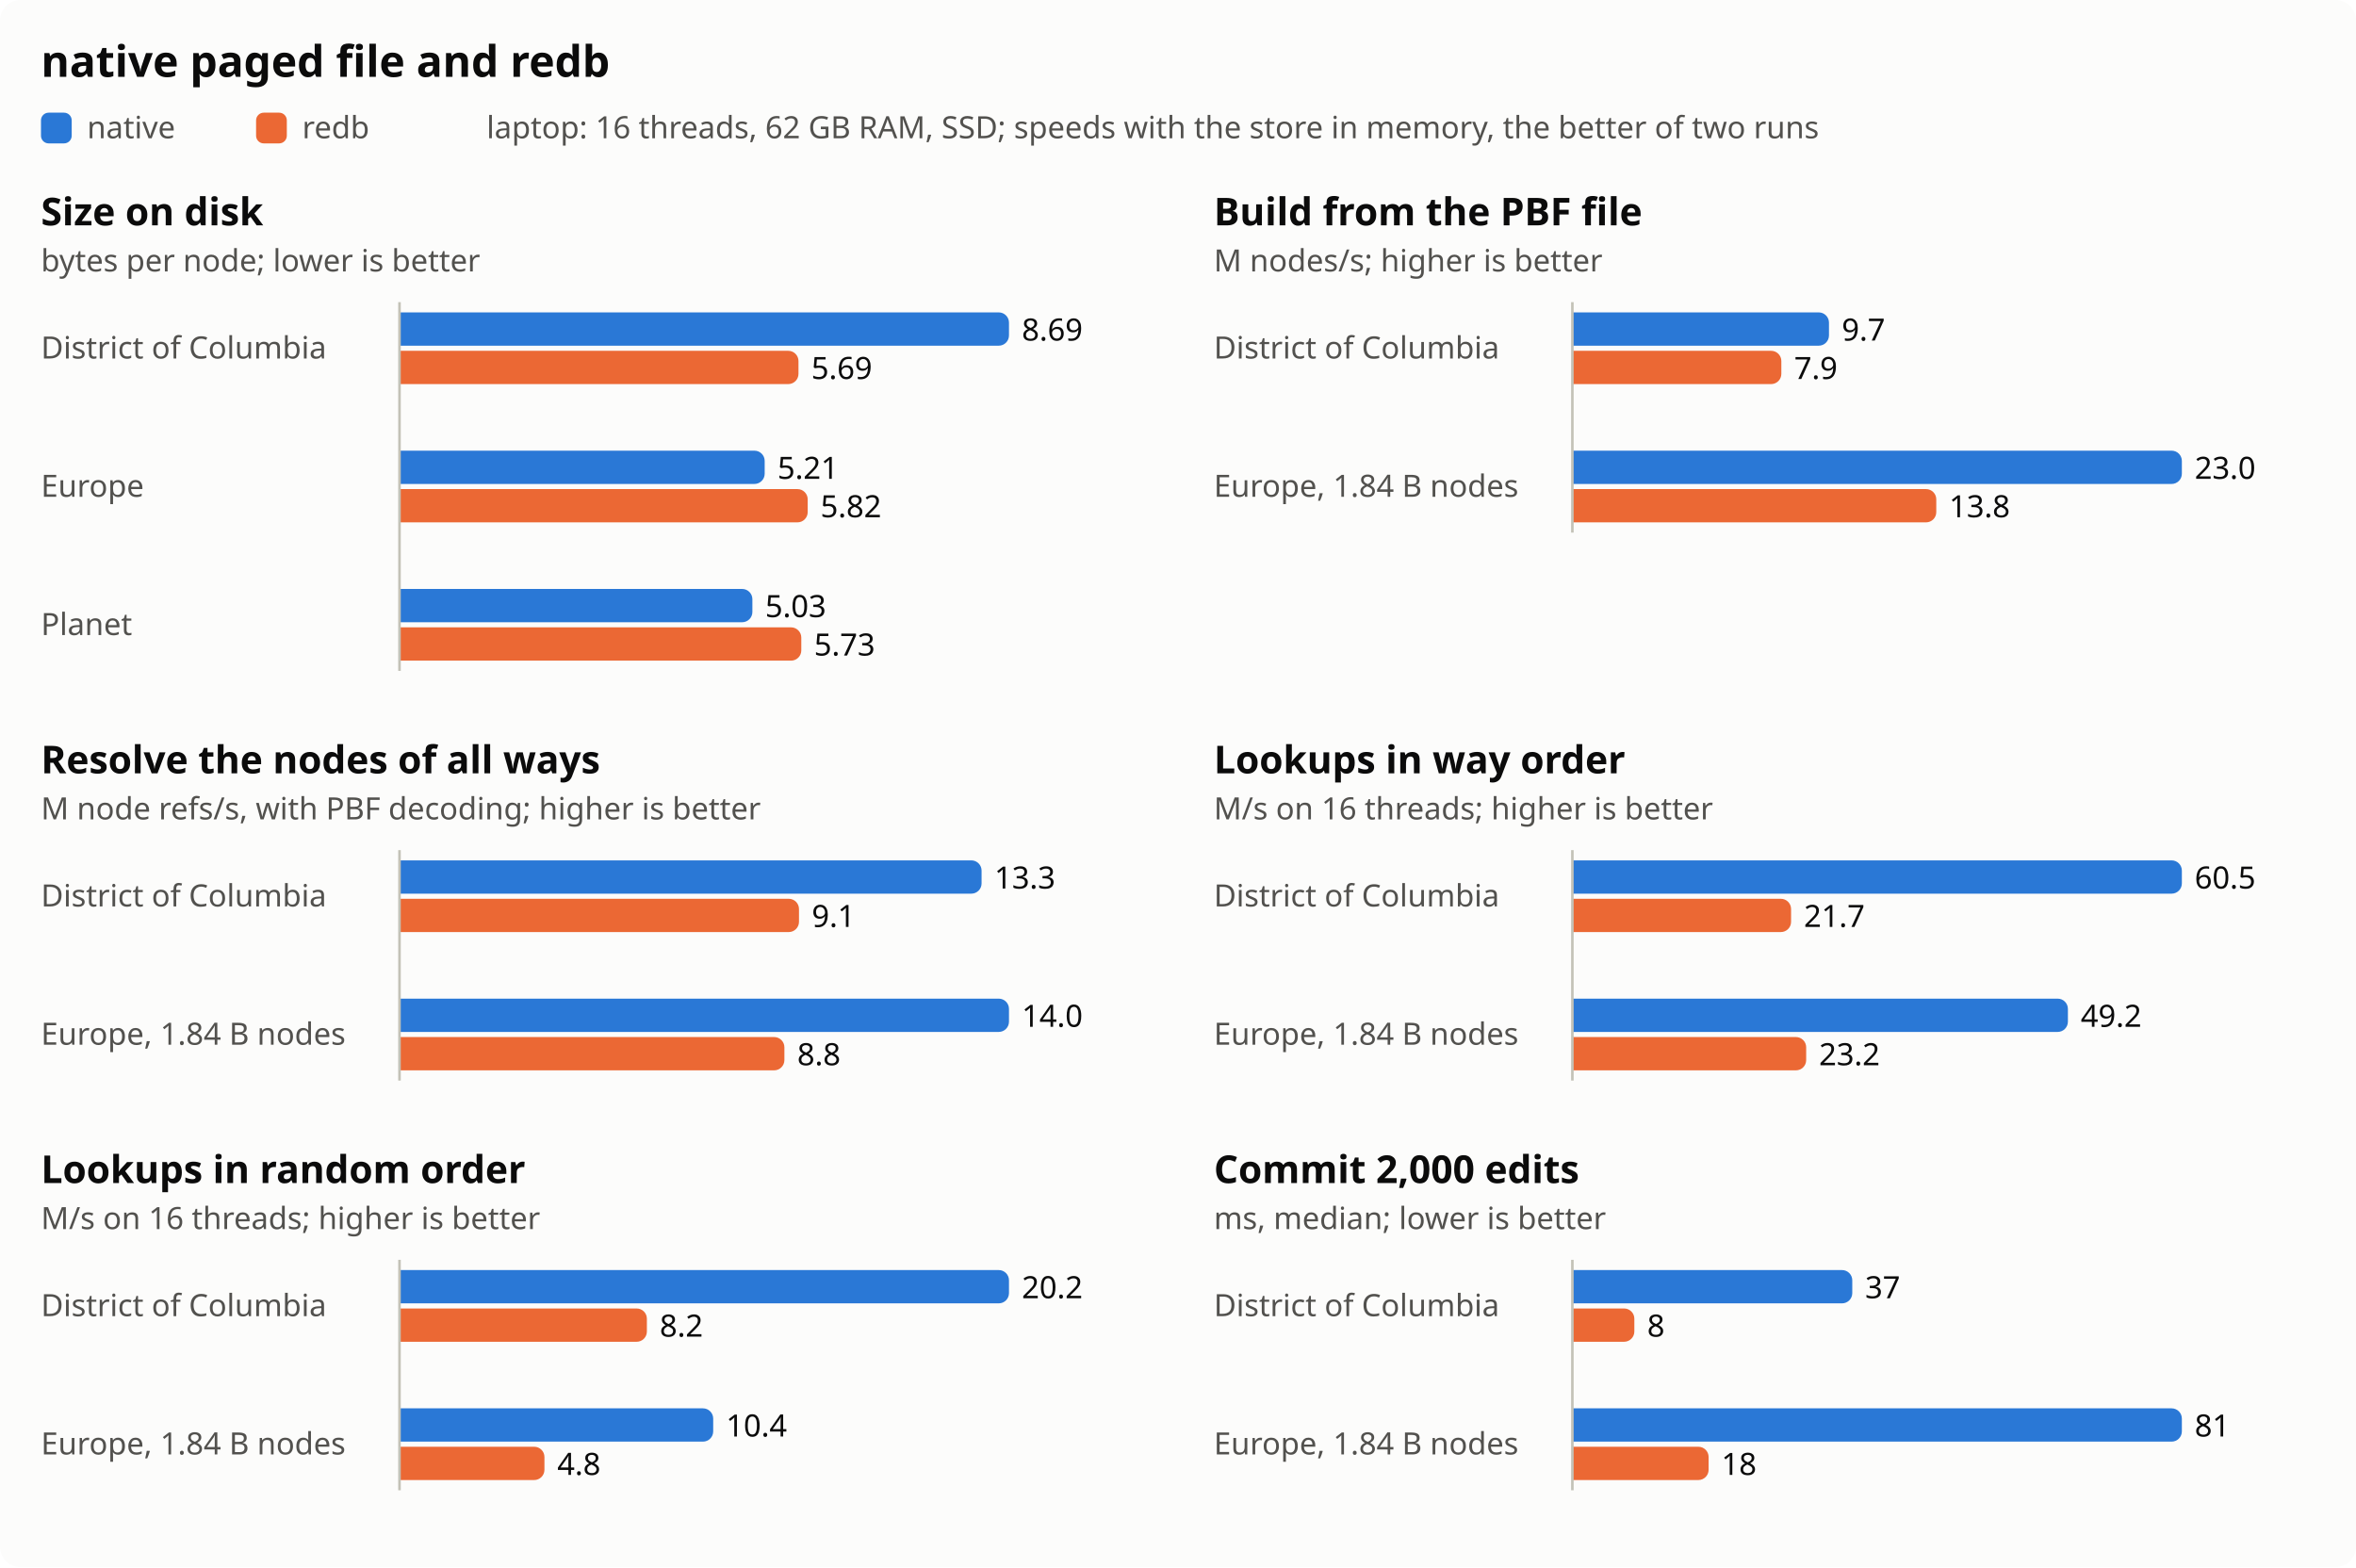
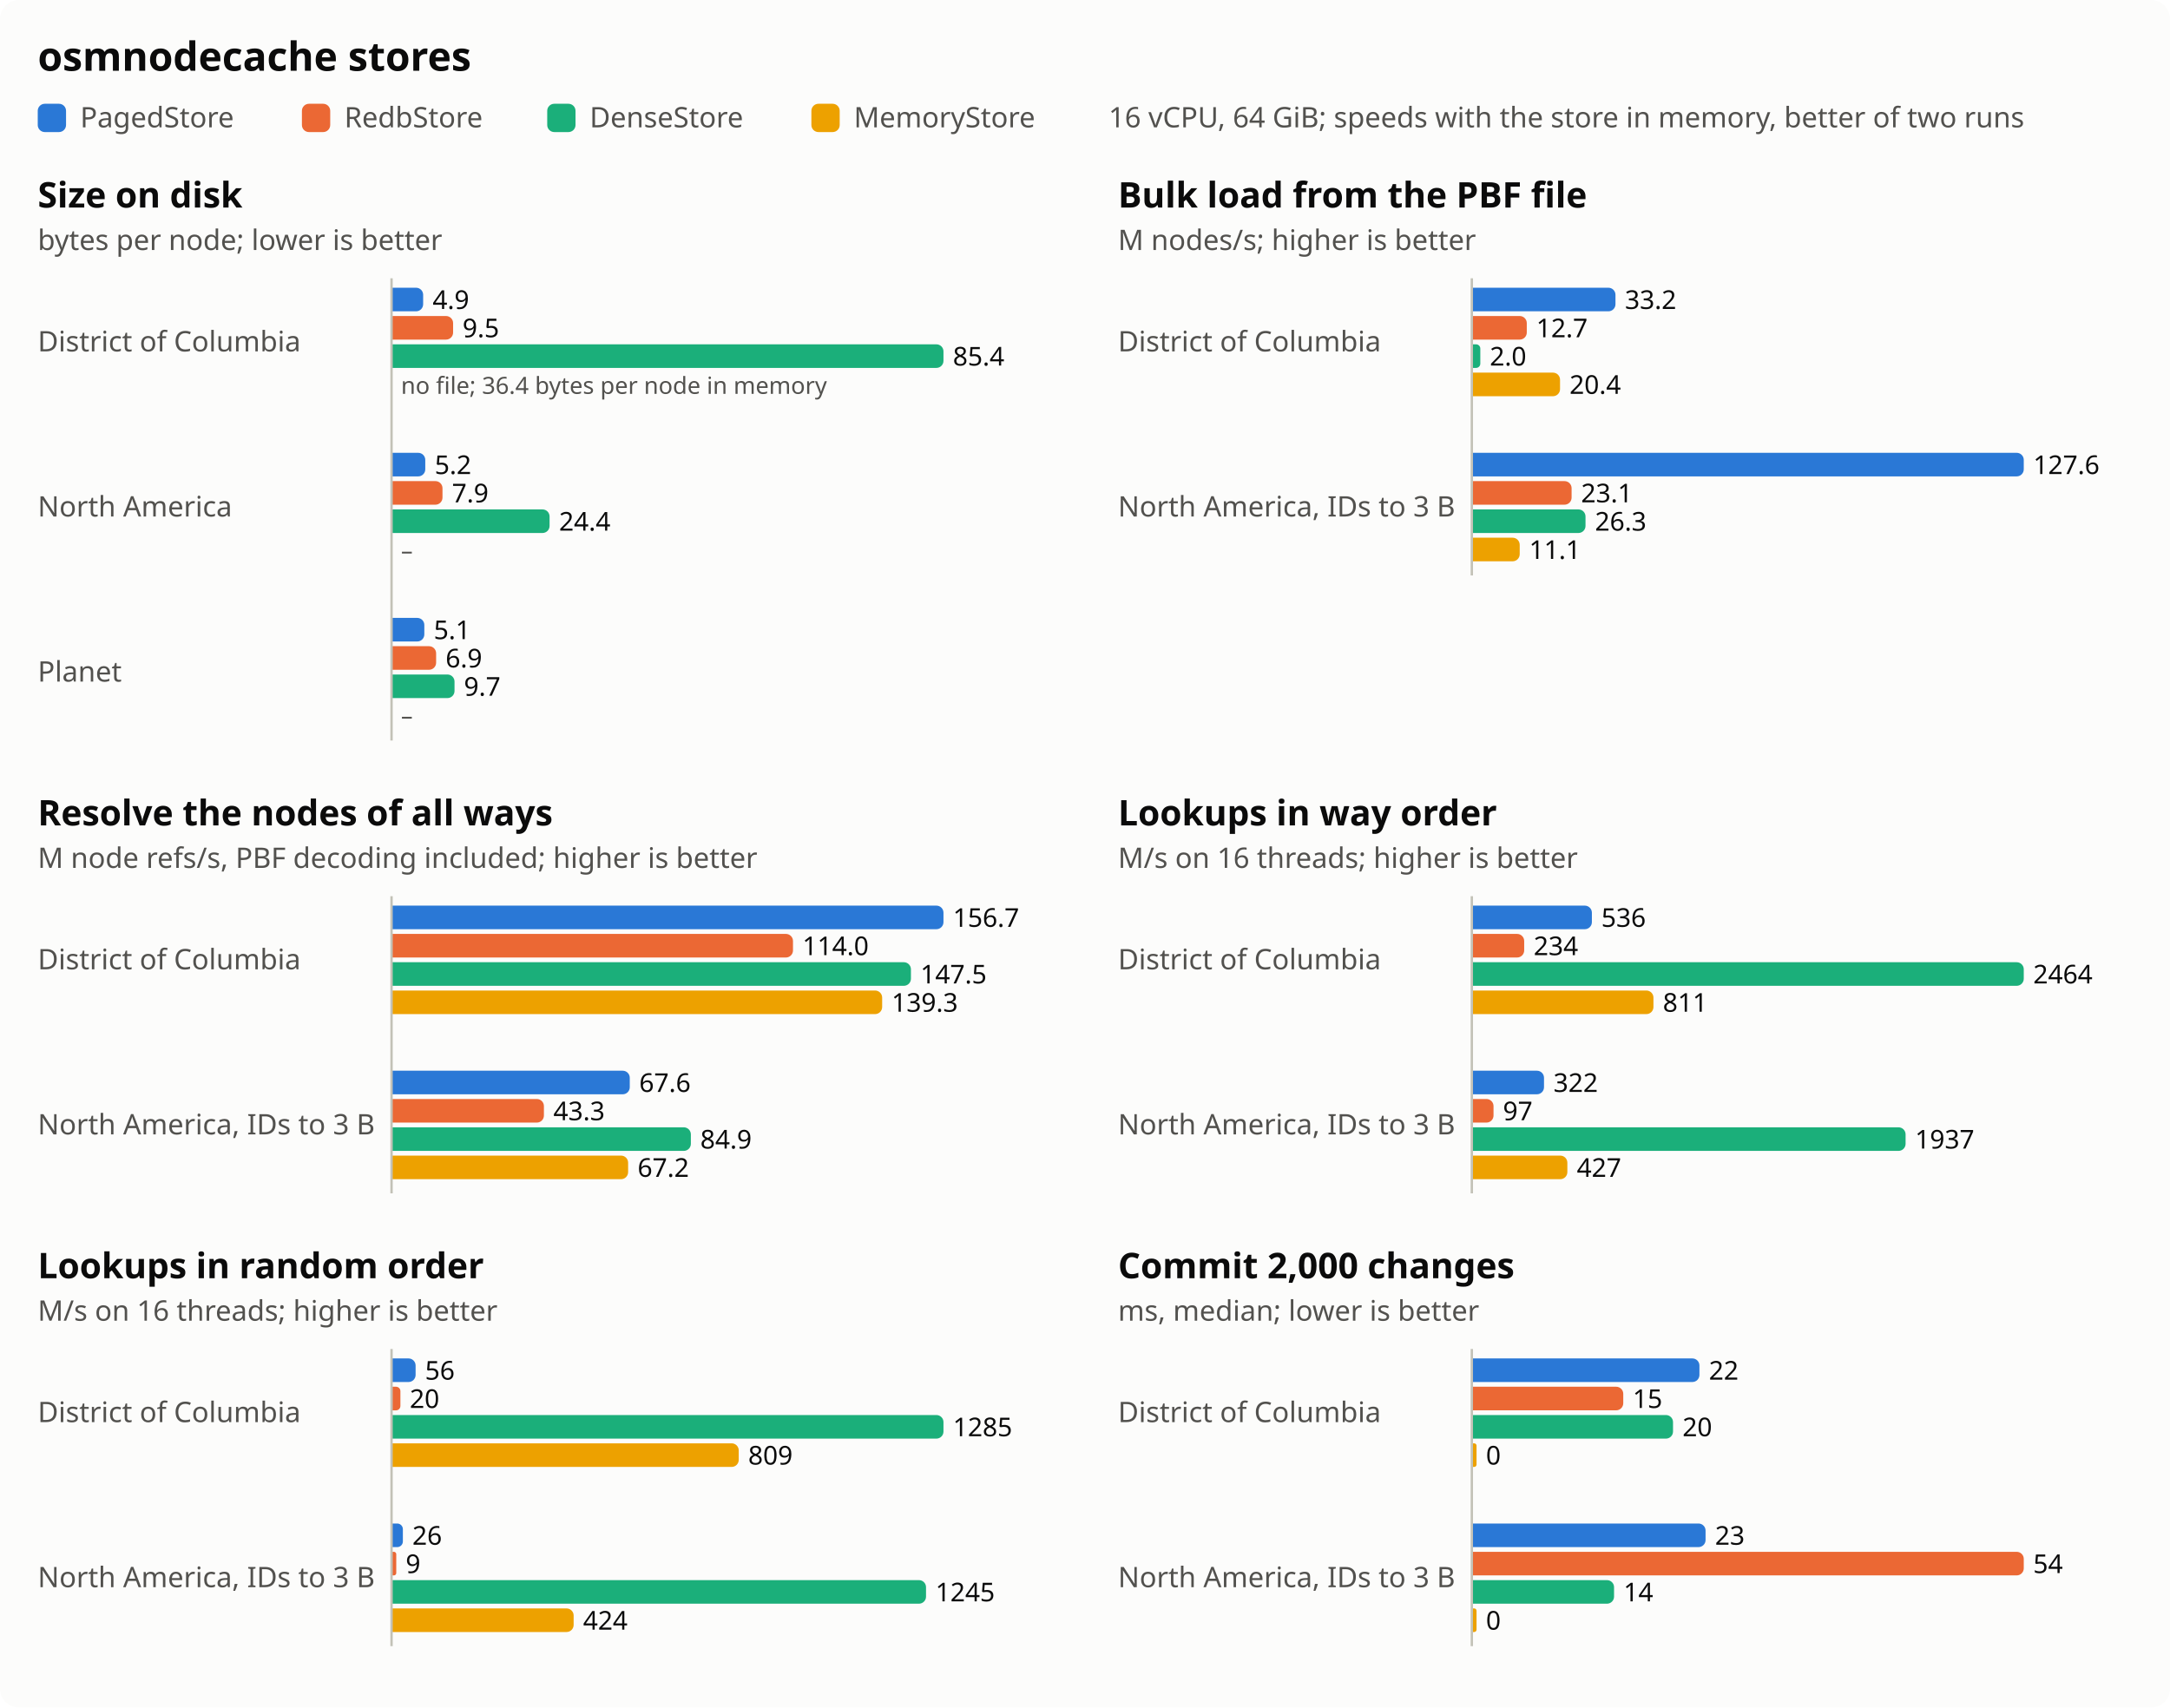
- <svg xmlns="http://www.w3.org/2000/svg" width="920" height="612" viewBox="0 0 920 612" role="img" aria-label="The native paged file against redb: size, build, way resolving, lookups and commits">
+ <svg xmlns="http://www.w3.org/2000/svg" width="920" height="724" viewBox="0 0 920 724" role="img" aria-label="The four stores compared: size, bulk load, way resolving, lookups and commits">
  <style>
  .surface { fill: #fcfcfb; }
  .heading { fill: #0b0b0b; font-family: system-ui, sans-serif; font-size: 17px; font-weight: 600; }
  .title { fill: #0b0b0b; font-family: system-ui, sans-serif; font-size: 15px; font-weight: 600; }
  .note { fill: #52514e; font-family: system-ui, sans-serif; font-size: 12px; }
  .label { fill: #52514e; font-family: system-ui, sans-serif; font-size: 12px; }
-   .value { fill: #0b0b0b; font-family: system-ui, sans-serif; font-size: 12px; }
+   .value { fill: #0b0b0b; font-family: system-ui, sans-serif; font-size: 11px; }
  .axis { stroke: #c3c2b7; stroke-width: 1; }
-   .s0 { fill: #2a78d6; }
-   .s1 { fill: #eb6834; }
+   .s0 { fill: #2a78d6; } .s1 { fill: #eb6834; } .s2 { fill: #1baf7a; } .s3 { fill: #eda100; }
  @media (prefers-color-scheme: dark) {
    .surface { fill: #1a1a19; }
    .heading, .title, .value { fill: #f0efec; }
    .note, .label { fill: #c3c2b7; }
    .axis { stroke: #52514e; }
-     .s0 { fill: #3987e5; }
-     .s1 { fill: #d95926; }
+     .s0 { fill: #3987e5; } .s1 { fill: #d95926; } .s2 { fill: #199e70; } .s3 { fill: #c98500; }
  }
</style>
-   <rect class="surface" width="920" height="612" rx="8" />
-   <text class="heading" x="16" y="30">native paged file and redb</text>
+   <rect class="surface" width="920" height="724" rx="8" />
+   <text class="heading" x="16" y="30">osmnodecache stores</text>
  <rect class="s0" x="16" y="44" width="12" height="12" rx="3" />
-   <text class="label" x="34" y="54">native</text>
-   <rect class="s1" x="100" y="44" width="12" height="12" rx="3" />
-   <text class="label" x="118" y="54">redb</text>
-   <text class="note" x="190" y="54">laptop: 16 threads, 62 GB RAM, SSD; speeds with the store in memory, the better of two runs</text>
+   <text class="label" x="34" y="54">PagedStore</text>
+   <rect class="s1" x="128" y="44" width="12" height="12" rx="3" />
+   <text class="label" x="146" y="54">RedbStore</text>
+   <rect class="s2" x="232" y="44" width="12" height="12" rx="3" />
+   <text class="label" x="250" y="54">DenseStore</text>
+   <rect class="s3" x="344" y="44" width="12" height="12" rx="3" />
+   <text class="label" x="362" y="54">MemoryStore</text>
+   <text class="note" x="470" y="54">16 vCPU, 64 GiB; speeds with the store in memory, better of two runs</text>
  <text class="title" x="16" y="88">Size on disk</text>
  <text class="note" x="16" y="106">bytes per node; lower is better</text>
-   <text class="label" x="16" y="140">District of Columbia</text>
-   <path class="s0" d="M156.0,122.0 h234.0 a4,4 0 0 1 4,4 v5.0 a4,4 0 0 1 -4,4 h-234.0 z" />
-   <text class="value" x="399.0" y="133">8.69</text>
-   <path class="s1" d="M156.0,137.0 h151.8 a4,4 0 0 1 4,4 v5.0 a4,4 0 0 1 -4,4 h-151.8 z" />
-   <text class="value" x="316.8" y="148">5.69</text>
-   <text class="label" x="16" y="194">Europe</text>
-   <path class="s0" d="M156.0,176.0 h138.6 a4,4 0 0 1 4,4 v5.0 a4,4 0 0 1 -4,4 h-138.6 z" />
-   <text class="value" x="303.6" y="187">5.21</text>
-   <path class="s1" d="M156.0,191.0 h155.4 a4,4 0 0 1 4,4 v5.0 a4,4 0 0 1 -4,4 h-155.4 z" />
-   <text class="value" x="320.4" y="202">5.82</text>
-   <text class="label" x="16" y="248">Planet</text>
-   <path class="s0" d="M156.0,230.0 h133.8 a4,4 0 0 1 4,4 v5.0 a4,4 0 0 1 -4,4 h-133.8 z" />
-   <text class="value" x="298.8" y="241">5.03</text>
-   <path class="s1" d="M156.0,245.0 h152.9 a4,4 0 0 1 4,4 v5.0 a4,4 0 0 1 -4,4 h-152.9 z" />
-   <text class="value" x="317.9" y="256">5.73</text>
-   <line class="axis" x1="156" y1="118" x2="156" y2="262" />
-   <text class="title" x="474" y="88">Build from the PBF file</text>
+   <text class="label" x="16" y="149.0">District of Columbia</text>
+   <path class="s0" d="M166.0,122.0 h10.4 a3,3 0 0 1 3,3 v4.0 a3,3 0 0 1 -3,3 h-10.4 z" />
+   <text class="value" x="183.4" y="131">4.9</text>
+   <path class="s1" d="M166.0,134.0 h23.1 a3,3 0 0 1 3,3 v4.0 a3,3 0 0 1 -3,3 h-23.1 z" />
+   <text class="value" x="196.1" y="143">9.5</text>
+   <path class="s2" d="M166.0,146.0 h231.0 a3,3 0 0 1 3,3 v4.0 a3,3 0 0 1 -3,3 h-231.0 z" />
+   <text class="value" x="404.0" y="155">85.4</text>
+   <text class="note" x="170" y="167" style="font-size:10px">no file; 36.4 bytes per node in memory</text>
+   <text class="label" x="16" y="219.0">North America</text>
+   <path class="s0" d="M166.0,192.0 h11.3 a3,3 0 0 1 3,3 v4.0 a3,3 0 0 1 -3,3 h-11.3 z" />
+   <text class="value" x="184.3" y="201">5.2</text>
+   <path class="s1" d="M166.0,204.0 h18.6 a3,3 0 0 1 3,3 v4.0 a3,3 0 0 1 -3,3 h-18.6 z" />
+   <text class="value" x="191.6" y="213">7.9</text>
+   <path class="s2" d="M166.0,216.0 h64.0 a3,3 0 0 1 3,3 v4.0 a3,3 0 0 1 -3,3 h-64.0 z" />
+   <text class="value" x="237.0" y="225">24.4</text>
+   <text class="note" x="170" y="237" style="font-size:10px">–</text>
+   <text class="label" x="16" y="289.0">Planet</text>
+   <path class="s0" d="M166.0,262.0 h10.9 a3,3 0 0 1 3,3 v4.0 a3,3 0 0 1 -3,3 h-10.9 z" />
+   <text class="value" x="183.9" y="271">5.1</text>
+   <path class="s1" d="M166.0,274.0 h15.9 a3,3 0 0 1 3,3 v4.0 a3,3 0 0 1 -3,3 h-15.9 z" />
+   <text class="value" x="188.9" y="283">6.9</text>
+   <path class="s2" d="M166.0,286.0 h23.7 a3,3 0 0 1 3,3 v4.0 a3,3 0 0 1 -3,3 h-23.7 z" />
+   <text class="value" x="196.7" y="295">9.7</text>
+   <text class="note" x="170" y="307" style="font-size:10px">–</text>
+   <line class="axis" x1="166" y1="118" x2="166" y2="314" />
+   <text class="title" x="474" y="88">Bulk load from the PBF file</text>
  <text class="note" x="474" y="106">M nodes/s; higher is better</text>
-   <text class="label" x="474" y="140">District of Columbia</text>
-   <path class="s0" d="M614.0,122.0 h96.2 a4,4 0 0 1 4,4 v5.0 a4,4 0 0 1 -4,4 h-96.2 z" />
-   <text class="value" x="719.2" y="133">9.7</text>
-   <path class="s1" d="M614.0,137.0 h77.6 a4,4 0 0 1 4,4 v5.0 a4,4 0 0 1 -4,4 h-77.6 z" />
-   <text class="value" x="700.6" y="148">7.9</text>
-   <text class="label" x="474" y="194">Europe, 1.84 B nodes</text>
-   <path class="s0" d="M614.0,176.0 h234.0 a4,4 0 0 1 4,4 v5.0 a4,4 0 0 1 -4,4 h-234.0 z" />
-   <text class="value" x="857.0" y="187">23.0</text>
-   <path class="s1" d="M614.0,191.0 h138.1 a4,4 0 0 1 4,4 v5.0 a4,4 0 0 1 -4,4 h-138.1 z" />
-   <text class="value" x="761.1" y="202">13.8</text>
-   <line class="axis" x1="614" y1="118" x2="614" y2="208" />
-   <text class="title" x="16" y="302">Resolve the nodes of all ways</text>
-   <text class="note" x="16" y="320">M node refs/s, with PBF decoding; higher is better</text>
-   <text class="label" x="16" y="354">District of Columbia</text>
-   <path class="s0" d="M156.0,336.0 h223.3 a4,4 0 0 1 4,4 v5.0 a4,4 0 0 1 -4,4 h-223.3 z" />
-   <text class="value" x="388.3" y="347">13.3</text>
-   <path class="s1" d="M156.0,351.0 h152.0 a4,4 0 0 1 4,4 v5.0 a4,4 0 0 1 -4,4 h-152.0 z" />
-   <text class="value" x="317.0" y="362">9.1</text>
-   <text class="label" x="16" y="408">Europe, 1.84 B nodes</text>
-   <path class="s0" d="M156.0,390.0 h234.0 a4,4 0 0 1 4,4 v5.0 a4,4 0 0 1 -4,4 h-234.0 z" />
-   <text class="value" x="399.0" y="401">14.0</text>
-   <path class="s1" d="M156.0,405.0 h146.3 a4,4 0 0 1 4,4 v5.0 a4,4 0 0 1 -4,4 h-146.3 z" />
-   <text class="value" x="311.3" y="416">8.8</text>
-   <line class="axis" x1="156" y1="332" x2="156" y2="422" />
-   <text class="title" x="474" y="302">Lookups in way order</text>
-   <text class="note" x="474" y="320">M/s on 16 threads; higher is better</text>
-   <text class="label" x="474" y="354">District of Columbia</text>
-   <path class="s0" d="M614.0,336.0 h234.0 a4,4 0 0 1 4,4 v5.0 a4,4 0 0 1 -4,4 h-234.0 z" />
-   <text class="value" x="857.0" y="347">60.5</text>
-   <path class="s1" d="M614.0,351.0 h81.4 a4,4 0 0 1 4,4 v5.0 a4,4 0 0 1 -4,4 h-81.4 z" />
-   <text class="value" x="704.4" y="362">21.7</text>
-   <text class="label" x="474" y="408">Europe, 1.84 B nodes</text>
-   <path class="s0" d="M614.0,390.0 h189.5 a4,4 0 0 1 4,4 v5.0 a4,4 0 0 1 -4,4 h-189.5 z" />
-   <text class="value" x="812.5" y="401">49.2</text>
-   <path class="s1" d="M614.0,405.0 h87.3 a4,4 0 0 1 4,4 v5.0 a4,4 0 0 1 -4,4 h-87.3 z" />
-   <text class="value" x="710.3" y="416">23.2</text>
-   <line class="axis" x1="614" y1="332" x2="614" y2="422" />
-   <text class="title" x="16" y="462">Lookups in random order</text>
-   <text class="note" x="16" y="480">M/s on 16 threads; higher is better</text>
-   <text class="label" x="16" y="514">District of Columbia</text>
-   <path class="s0" d="M156.0,496.0 h234.0 a4,4 0 0 1 4,4 v5.0 a4,4 0 0 1 -4,4 h-234.0 z" />
-   <text class="value" x="399.0" y="507">20.2</text>
-   <path class="s1" d="M156.0,511.0 h92.6 a4,4 0 0 1 4,4 v5.0 a4,4 0 0 1 -4,4 h-92.6 z" />
-   <text class="value" x="257.6" y="522">8.2</text>
-   <text class="label" x="16" y="568">Europe, 1.84 B nodes</text>
-   <path class="s0" d="M156.0,550.0 h118.5 a4,4 0 0 1 4,4 v5.0 a4,4 0 0 1 -4,4 h-118.5 z" />
-   <text class="value" x="283.5" y="561">10.4</text>
-   <path class="s1" d="M156.0,565.0 h52.6 a4,4 0 0 1 4,4 v5.0 a4,4 0 0 1 -4,4 h-52.6 z" />
-   <text class="value" x="217.6" y="576">4.8</text>
-   <line class="axis" x1="156" y1="492" x2="156" y2="582" />
-   <text class="title" x="474" y="462">Commit 2,000 edits</text>
-   <text class="note" x="474" y="480">ms, median; lower is better</text>
-   <text class="label" x="474" y="514">District of Columbia</text>
-   <path class="s0" d="M614.0,496.0 h105.3 a4,4 0 0 1 4,4 v5.0 a4,4 0 0 1 -4,4 h-105.3 z" />
-   <text class="value" x="728.3" y="507">37</text>
-   <path class="s1" d="M614.0,511.0 h20.2 a4,4 0 0 1 4,4 v5.0 a4,4 0 0 1 -4,4 h-20.2 z" />
-   <text class="value" x="643.2" y="522">8</text>
-   <text class="label" x="474" y="568">Europe, 1.84 B nodes</text>
-   <path class="s0" d="M614.0,550.0 h234.0 a4,4 0 0 1 4,4 v5.0 a4,4 0 0 1 -4,4 h-234.0 z" />
-   <text class="value" x="857.0" y="561">81</text>
-   <path class="s1" d="M614.0,565.0 h49.2 a4,4 0 0 1 4,4 v5.0 a4,4 0 0 1 -4,4 h-49.2 z" />
-   <text class="value" x="672.2" y="576">18</text>
-   <line class="axis" x1="614" y1="492" x2="614" y2="582" />
+   <text class="label" x="474" y="149.0">District of Columbia</text>
+   <path class="s0" d="M624.0,122.0 h57.9 a3,3 0 0 1 3,3 v4.0 a3,3 0 0 1 -3,3 h-57.9 z" />
+   <text class="value" x="688.9" y="131">33.2</text>
+   <path class="s1" d="M624.0,134.0 h20.3 a3,3 0 0 1 3,3 v4.0 a3,3 0 0 1 -3,3 h-20.3 z" />
+   <text class="value" x="651.3" y="143">12.7</text>
+   <path class="s2" d="M624.0,146.0 h1.8 a1.798,1.798 0 0 1 1.798,1.798 v6.4 a1.798,1.798 0 0 1 -1.798,1.798 h-1.8 z" />
+   <text class="value" x="631.6" y="155">2.0</text>
+   <path class="s3" d="M624.0,158.0 h34.4 a3,3 0 0 1 3,3 v4.0 a3,3 0 0 1 -3,3 h-34.4 z" />
+   <text class="value" x="665.4" y="167">20.4</text>
+   <text class="label" x="474" y="219.0">North America, IDs to 3 B</text>
+   <path class="s0" d="M624.0,192.0 h231.0 a3,3 0 0 1 3,3 v4.0 a3,3 0 0 1 -3,3 h-231.0 z" />
+   <text class="value" x="862.0" y="201">127.6</text>
+   <path class="s1" d="M624.0,204.0 h39.3 a3,3 0 0 1 3,3 v4.0 a3,3 0 0 1 -3,3 h-39.3 z" />
+   <text class="value" x="670.3" y="213">23.1</text>
+   <path class="s2" d="M624.0,216.0 h45.2 a3,3 0 0 1 3,3 v4.0 a3,3 0 0 1 -3,3 h-45.2 z" />
+   <text class="value" x="676.2" y="225">26.3</text>
+   <path class="s3" d="M624.0,228.0 h17.3 a3,3 0 0 1 3,3 v4.0 a3,3 0 0 1 -3,3 h-17.3 z" />
+   <text class="value" x="648.3" y="237">11.1</text>
+   <line class="axis" x1="624" y1="118" x2="624" y2="244" />
+   <text class="title" x="16" y="350">Resolve the nodes of all ways</text>
+   <text class="note" x="16" y="368">M node refs/s, PBF decoding included; higher is better</text>
+   <text class="label" x="16" y="411.0">District of Columbia</text>
+   <path class="s0" d="M166.0,384.0 h231.0 a3,3 0 0 1 3,3 v4.0 a3,3 0 0 1 -3,3 h-231.0 z" />
+   <text class="value" x="404.0" y="393">156.7</text>
+   <path class="s1" d="M166.0,396.0 h167.2 a3,3 0 0 1 3,3 v4.0 a3,3 0 0 1 -3,3 h-167.2 z" />
+   <text class="value" x="340.2" y="405">114.0</text>
+   <path class="s2" d="M166.0,408.0 h217.2 a3,3 0 0 1 3,3 v4.0 a3,3 0 0 1 -3,3 h-217.2 z" />
+   <text class="value" x="390.2" y="417">147.5</text>
+   <path class="s3" d="M166.0,420.0 h205.0 a3,3 0 0 1 3,3 v4.0 a3,3 0 0 1 -3,3 h-205.0 z" />
+   <text class="value" x="378.0" y="429">139.3</text>
+   <text class="label" x="16" y="481.0">North America, IDs to 3 B</text>
+   <path class="s0" d="M166.0,454.0 h98.0 a3,3 0 0 1 3,3 v4.0 a3,3 0 0 1 -3,3 h-98.0 z" />
+   <text class="value" x="271.0" y="463">67.6</text>
+   <path class="s1" d="M166.0,466.0 h61.6 a3,3 0 0 1 3,3 v4.0 a3,3 0 0 1 -3,3 h-61.6 z" />
+   <text class="value" x="234.6" y="475">43.3</text>
+   <path class="s2" d="M166.0,478.0 h123.9 a3,3 0 0 1 3,3 v4.0 a3,3 0 0 1 -3,3 h-123.9 z" />
+   <text class="value" x="296.9" y="487">84.9</text>
+   <path class="s3" d="M166.0,490.0 h97.3 a3,3 0 0 1 3,3 v4.0 a3,3 0 0 1 -3,3 h-97.3 z" />
+   <text class="value" x="270.3" y="499">67.2</text>
+   <line class="axis" x1="166" y1="380" x2="166" y2="506" />
+   <text class="title" x="474" y="350">Lookups in way order</text>
+   <text class="note" x="474" y="368">M/s on 16 threads; higher is better</text>
+   <text class="label" x="474" y="411.0">District of Columbia</text>
+   <path class="s0" d="M624.0,384.0 h47.9 a3,3 0 0 1 3,3 v4.0 a3,3 0 0 1 -3,3 h-47.9 z" />
+   <text class="value" x="678.9" y="393">536</text>
+   <path class="s1" d="M624.0,396.0 h19.2 a3,3 0 0 1 3,3 v4.0 a3,3 0 0 1 -3,3 h-19.2 z" />
+   <text class="value" x="650.2" y="405">234</text>
+   <path class="s2" d="M624.0,408.0 h231.0 a3,3 0 0 1 3,3 v4.0 a3,3 0 0 1 -3,3 h-231.0 z" />
+   <text class="value" x="862.0" y="417">2464</text>
+   <path class="s3" d="M624.0,420.0 h74.0 a3,3 0 0 1 3,3 v4.0 a3,3 0 0 1 -3,3 h-74.0 z" />
+   <text class="value" x="705.0" y="429">811</text>
+   <text class="label" x="474" y="481.0">North America, IDs to 3 B</text>
+   <path class="s0" d="M624.0,454.0 h27.6 a3,3 0 0 1 3,3 v4.0 a3,3 0 0 1 -3,3 h-27.6 z" />
+   <text class="value" x="658.6" y="463">322</text>
+   <path class="s1" d="M624.0,466.0 h6.2 a3,3 0 0 1 3,3 v4.0 a3,3 0 0 1 -3,3 h-6.2 z" />
+   <text class="value" x="637.2" y="475">97</text>
+   <path class="s2" d="M624.0,478.0 h180.9 a3,3 0 0 1 3,3 v4.0 a3,3 0 0 1 -3,3 h-180.9 z" />
+   <text class="value" x="811.9" y="487">1937</text>
+   <path class="s3" d="M624.0,490.0 h37.5 a3,3 0 0 1 3,3 v4.0 a3,3 0 0 1 -3,3 h-37.5 z" />
+   <text class="value" x="668.5" y="499">427</text>
+   <line class="axis" x1="624" y1="380" x2="624" y2="506" />
+   <text class="title" x="16" y="542">Lookups in random order</text>
+   <text class="note" x="16" y="560">M/s on 16 threads; higher is better</text>
+   <text class="label" x="16" y="603.0">District of Columbia</text>
+   <path class="s0" d="M166.0,576.0 h7.2 a3,3 0 0 1 3,3 v4.0 a3,3 0 0 1 -3,3 h-7.2 z" />
+   <text class="value" x="180.2" y="585">56</text>
+   <path class="s1" d="M166.0,588.0 h1.9 a1.857,1.857 0 0 1 1.857,1.857 v6.3 a1.857,1.857 0 0 1 -1.857,1.857 h-1.9 z" />
+   <text class="value" x="173.7" y="597">20</text>
+   <path class="s2" d="M166.0,600.0 h231.0 a3,3 0 0 1 3,3 v4.0 a3,3 0 0 1 -3,3 h-231.0 z" />
+   <text class="value" x="404.0" y="609">1285</text>
+   <path class="s3" d="M166.0,612.0 h144.2 a3,3 0 0 1 3,3 v4.0 a3,3 0 0 1 -3,3 h-144.2 z" />
+   <text class="value" x="317.2" y="621">809</text>
+   <text class="label" x="16" y="673.0">North America, IDs to 3 B</text>
+   <path class="s0" d="M166.0,646.0 h2.4 a2.403,2.403 0 0 1 2.403,2.403 v5.2 a2.403,2.403 0 0 1 -2.403,2.403 h-2.4 z" />
+   <text class="value" x="174.8" y="655">26</text>
+   <path class="s1" d="M166.0,658.0 h1.0 a1.0,1.0 0 0 1 1.0,1.0 v8.0 a1.0,1.0 0 0 1 -1.0,1.0 h-1.0 z" />
+   <text class="value" x="172.0" y="667">9</text>
+   <path class="s2" d="M166.0,670.0 h223.6 a3,3 0 0 1 3,3 v4.0 a3,3 0 0 1 -3,3 h-223.6 z" />
+   <text class="value" x="396.6" y="679">1245</text>
+   <path class="s3" d="M166.0,682.0 h74.2 a3,3 0 0 1 3,3 v4.0 a3,3 0 0 1 -3,3 h-74.2 z" />
+   <text class="value" x="247.2" y="691">424</text>
+   <line class="axis" x1="166" y1="572" x2="166" y2="698" />
+   <text class="title" x="474" y="542">Commit 2,000 changes</text>
+   <text class="note" x="474" y="560">ms, median; lower is better</text>
+   <text class="label" x="474" y="603.0">District of Columbia</text>
+   <path class="s0" d="M624.0,576.0 h93.5 a3,3 0 0 1 3,3 v4.0 a3,3 0 0 1 -3,3 h-93.5 z" />
+   <text class="value" x="724.5" y="585">22</text>
+   <path class="s1" d="M624.0,588.0 h61.2 a3,3 0 0 1 3,3 v4.0 a3,3 0 0 1 -3,3 h-61.2 z" />
+   <text class="value" x="692.2" y="597">15</text>
+   <path class="s2" d="M624.0,600.0 h82.3 a3,3 0 0 1 3,3 v4.0 a3,3 0 0 1 -3,3 h-82.3 z" />
+   <text class="value" x="713.3" y="609">20</text>
+   <path class="s3" d="M624.0,612.0 h1.0 a1.0,1.0 0 0 1 1.0,1.0 v8.0 a1.0,1.0 0 0 1 -1.0,1.0 h-1.0 z" />
+   <text class="value" x="630.0" y="621">0</text>
+   <text class="label" x="474" y="673.0">North America, IDs to 3 B</text>
+   <path class="s0" d="M624.0,646.0 h96.1 a3,3 0 0 1 3,3 v4.0 a3,3 0 0 1 -3,3 h-96.1 z" />
+   <text class="value" x="727.1" y="655">23</text>
+   <path class="s1" d="M624.0,658.0 h231.0 a3,3 0 0 1 3,3 v4.0 a3,3 0 0 1 -3,3 h-231.0 z" />
+   <text class="value" x="862.0" y="667">54</text>
+   <path class="s2" d="M624.0,670.0 h57.3 a3,3 0 0 1 3,3 v4.0 a3,3 0 0 1 -3,3 h-57.3 z" />
+   <text class="value" x="688.3" y="679">14</text>
+   <path class="s3" d="M624.0,682.0 h1.0 a1.0,1.0 0 0 1 1.0,1.0 v8.0 a1.0,1.0 0 0 1 -1.0,1.0 h-1.0 z" />
+   <text class="value" x="630.0" y="691">0</text>
+   <line class="axis" x1="624" y1="572" x2="624" y2="698" />
</svg>
